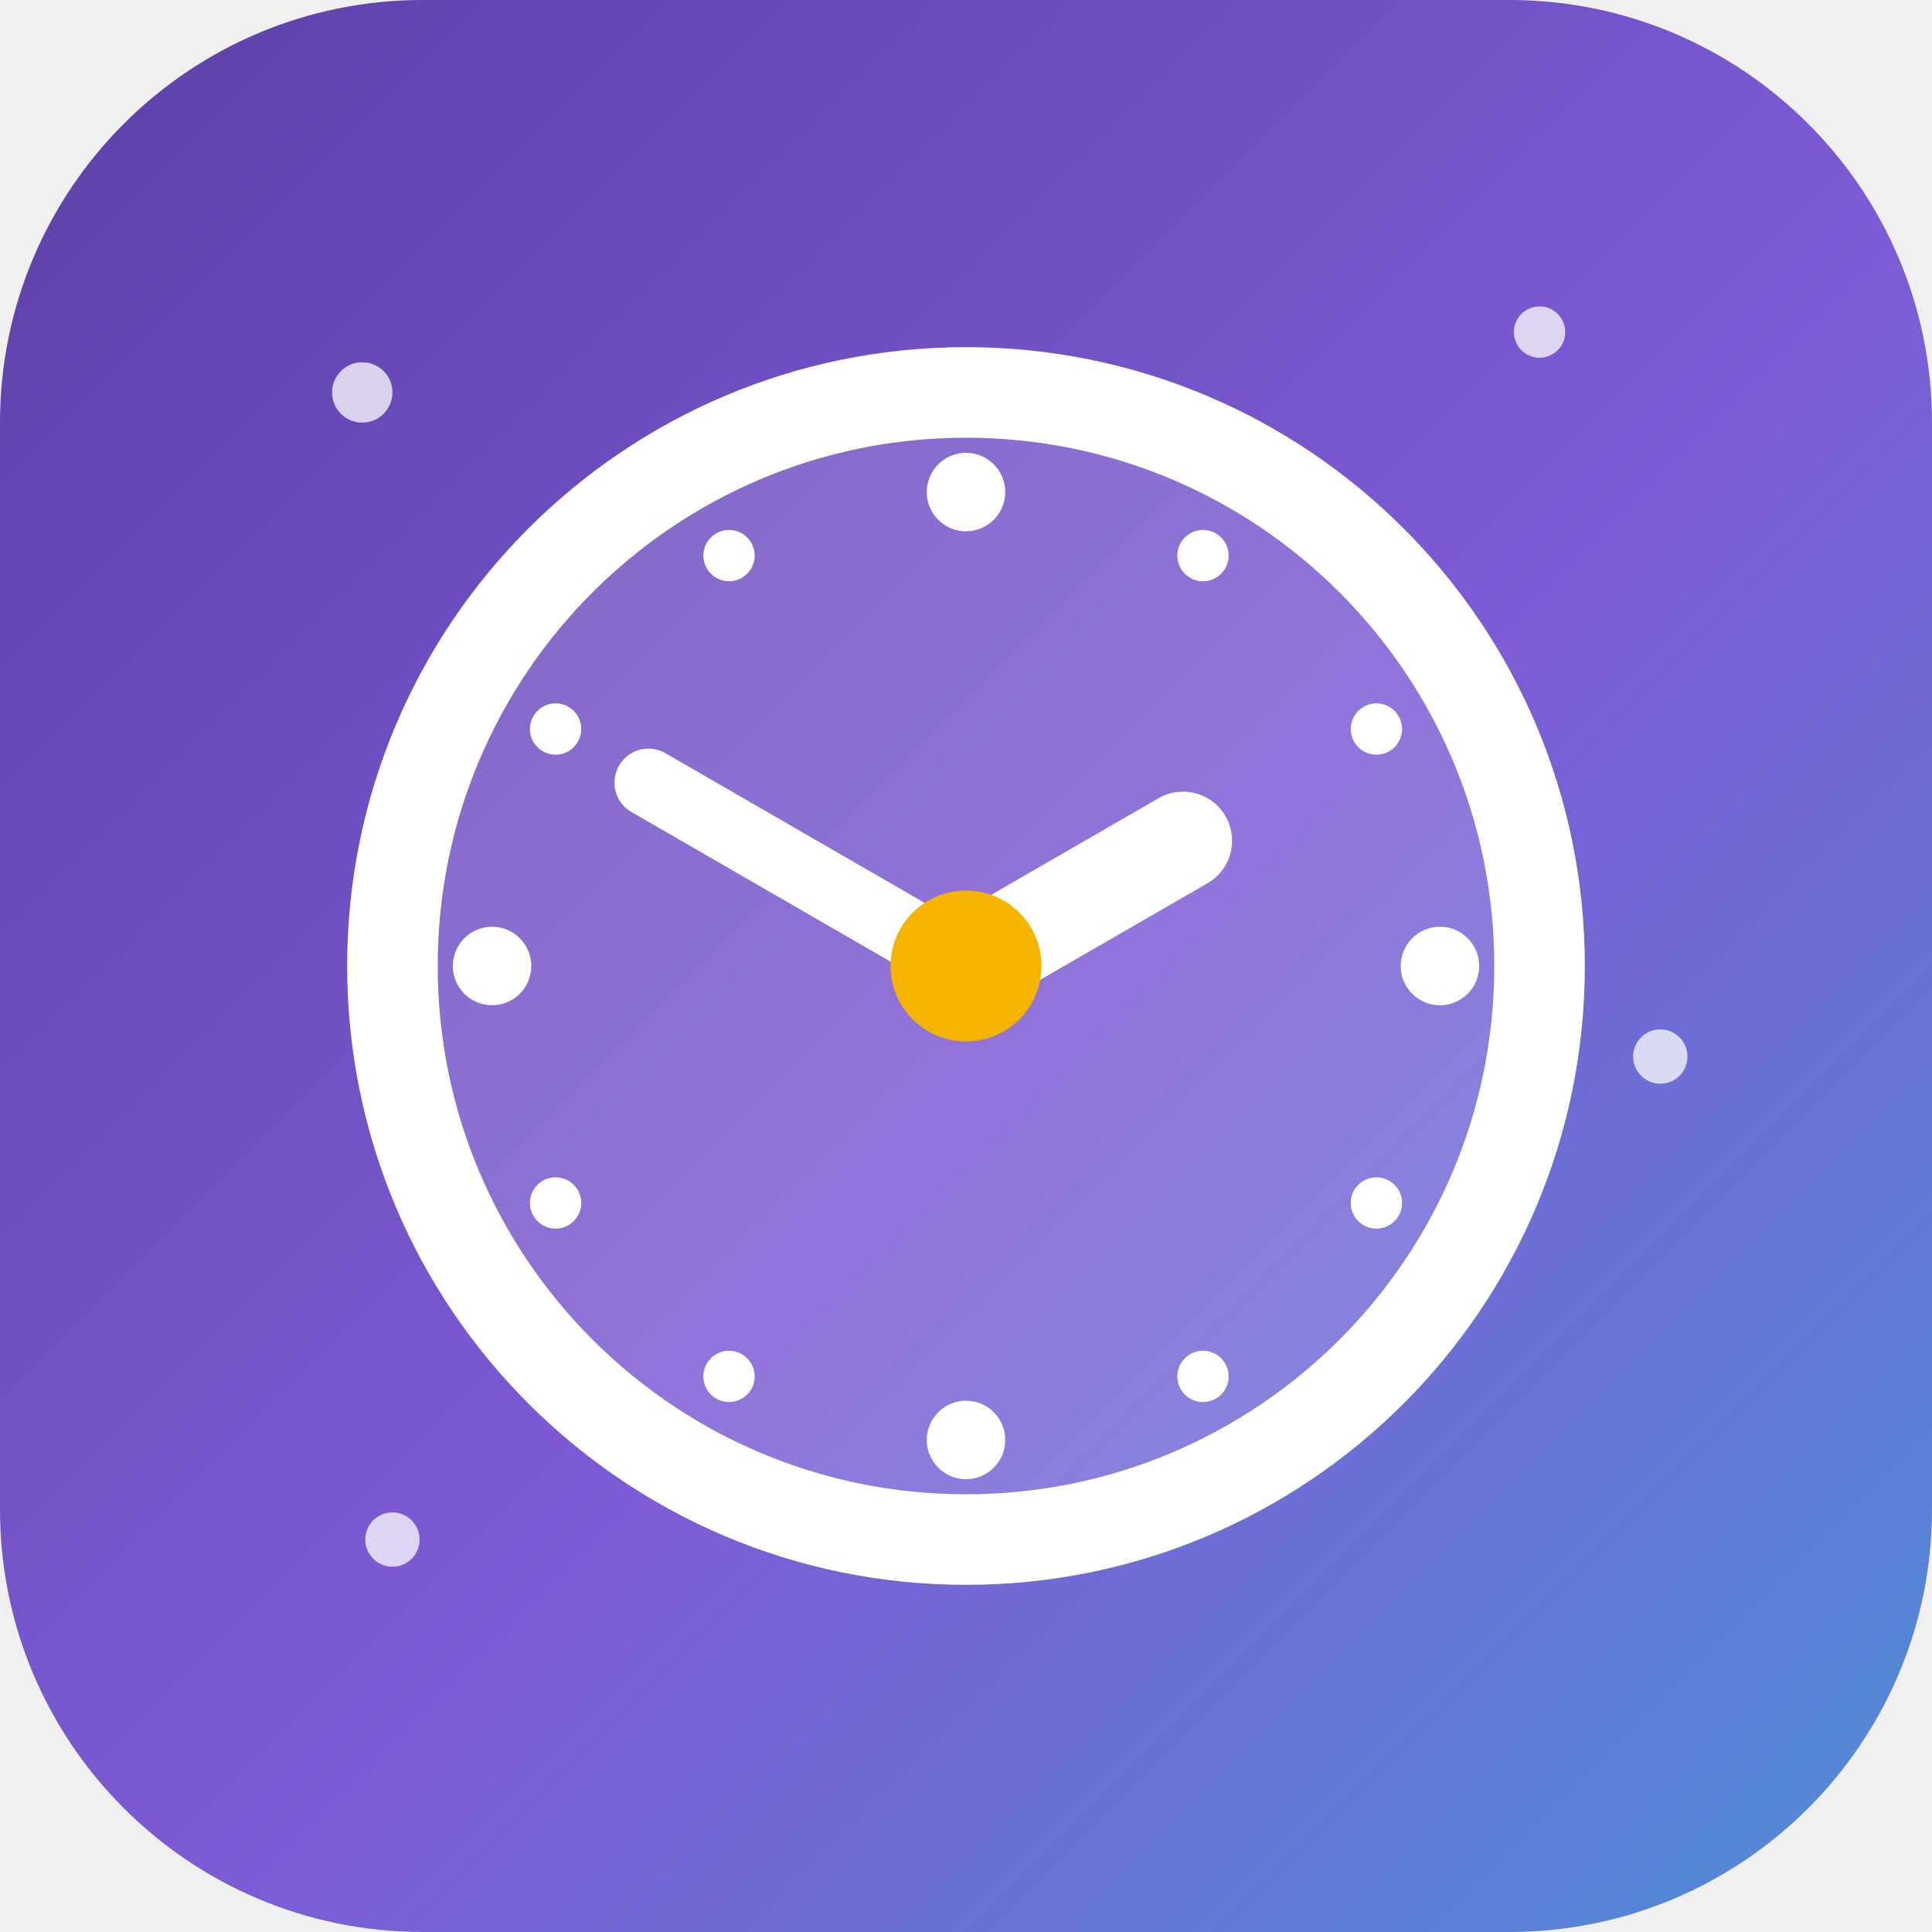
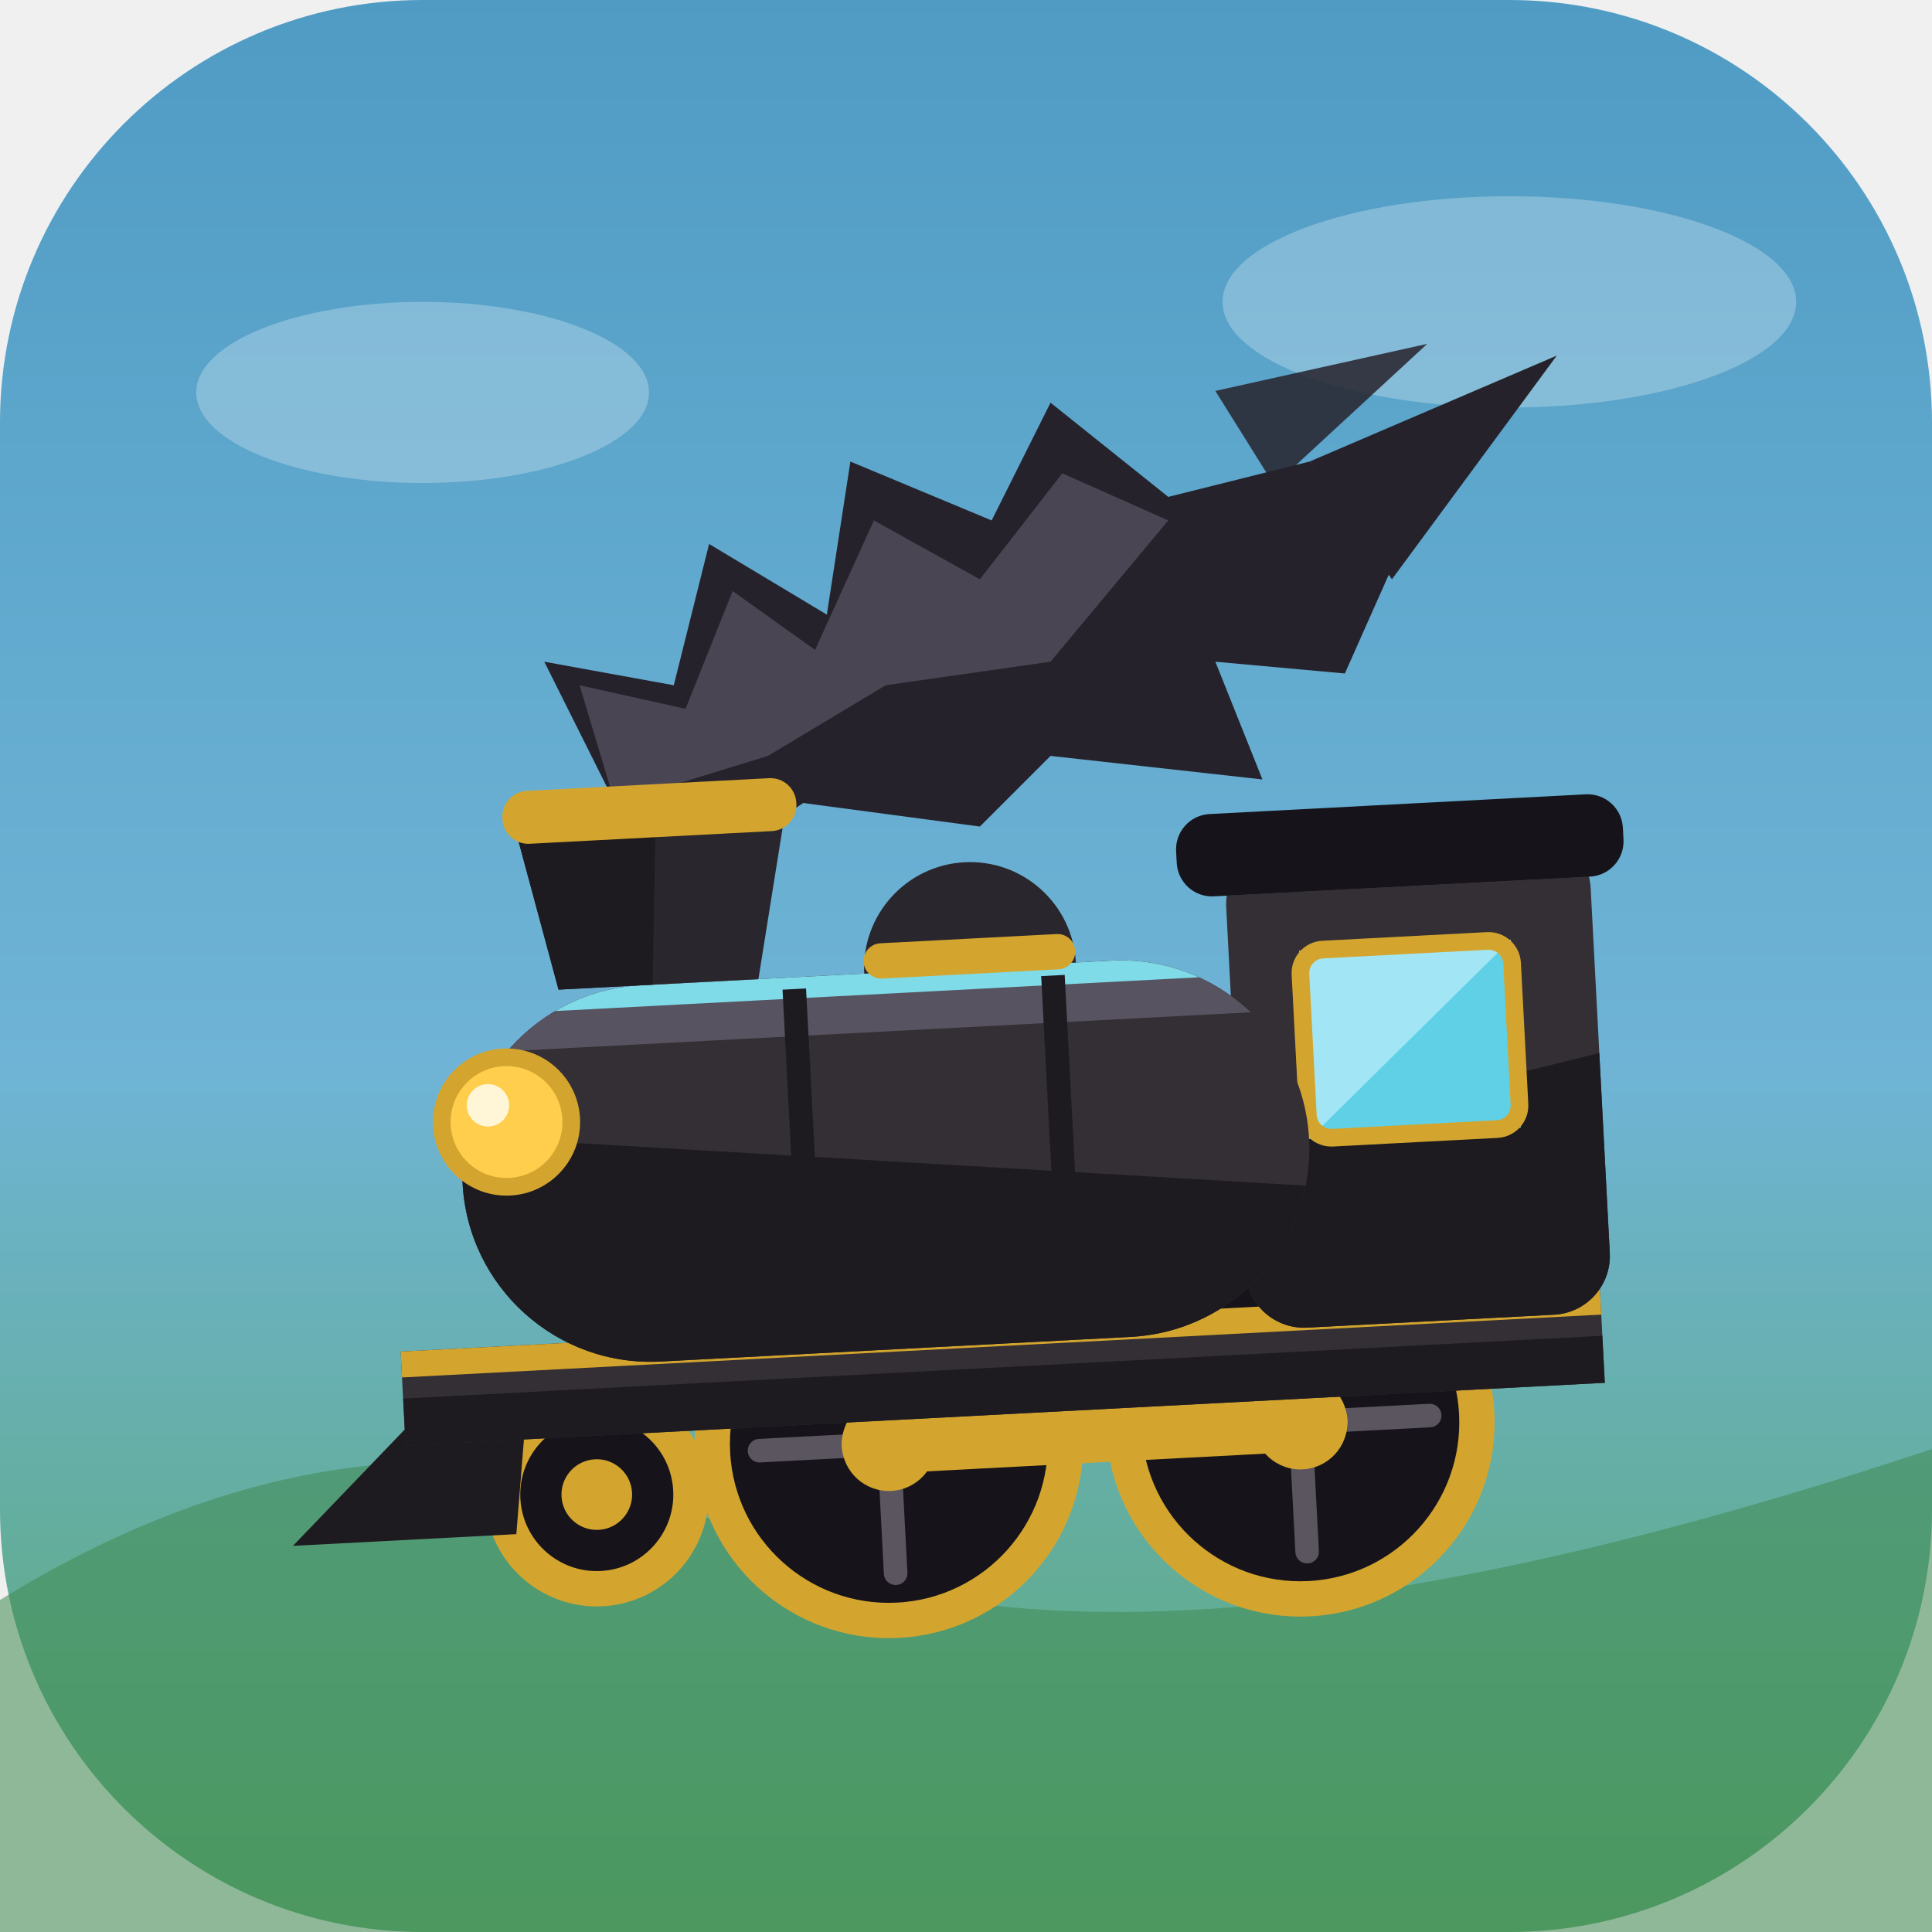
<svg xmlns="http://www.w3.org/2000/svg" viewBox="0 0 128 128">
  <defs>
-     <linearGradient id="g" x1="0" y1="0" x2="1" y2="1">
-       <stop offset="0" stop-color="#5b3fa6" />
-       <stop offset=".55" stop-color="#7e5bd6" />
-       <stop offset="1" stop-color="#4d8fd6" />
+     <linearGradient id="sky" x1="0" y1="0" x2="0" y2="1">
+       <stop offset="0" stop-color="#4f9bc4" />
+       <stop offset=".55" stop-color="#6fb4d6" />
+       <stop offset="1" stop-color="#5aa86d" />
    </linearGradient>
+     <clipPath id="boiler">
+       <rect x="20" y="54" width="72" height="32" rx="16" />
+     </clipPath>
+     <clipPath id="cab">
+       <rect x="86" y="45" width="31" height="41" rx="5" />
+     </clipPath>
  </defs>
-   <rect width="128" height="128" rx="28" fill="url(#g)" />
-   <g fill="#fff" opacity=".75">
-     <circle cx="24" cy="26" r="2" />
-     <circle cx="102" cy="22" r="1.7" />
-     <circle cx="110" cy="70" r="1.8" />
-     <circle cx="26" cy="102" r="1.8" />
+   <rect width="128" height="128" rx="28" fill="url(#sky)" />
+   <g fill="#fff" opacity=".26">
+     <ellipse cx="28" cy="26" rx="15" ry="6" />
+     <ellipse cx="100" cy="20" rx="19" ry="7" />
  </g>
-   <circle cx="64" cy="64" r="38" fill="#fff" fill-opacity=".16" stroke="#fff" stroke-width="6" />
-   <g fill="#fff">
-     <circle cx="64" cy="32.6" r="2.6" />
-     <circle cx="79.7" cy="36.81" r="1.7" />
-     <circle cx="91.19" cy="48.3" r="1.7" />
-     <circle cx="95.4" cy="64" r="2.6" />
-     <circle cx="91.19" cy="79.7" r="1.7" />
-     <circle cx="79.7" cy="91.19" r="1.7" />
-     <circle cx="64" cy="95.4" r="2.6" />
-     <circle cx="48.3" cy="91.19" r="1.7" />
-     <circle cx="36.81" cy="79.7" r="1.7" />
-     <circle cx="32.6" cy="64" r="2.6" />
-     <circle cx="36.81" cy="48.3" r="1.7" />
-     <circle cx="48.3" cy="36.81" r="1.7" />
+   <path d="M0 106q26-16 50-4t78-6v34H0z" fill="#3f8a52" opacity=".55" />
+   <g transform="translate(15,22) scale(0.78)">
+     <polygon fill="#26222b" points="33,40 27,28 38,30 41,18 51,24 53,11 65,16 70,6 80,14 92,11 99,20 95,29 84,28 88,38 70,36 64,42 49,40 43,44" />
+     <polygon fill="#4a4552" points="33,40 30,30 39,32 43,22 50,27 55,16 64,21 71,12 80,16 70,28 56,30 46,36" />
+     <polygon fill="#26222b" points="92,11 113,2 99,21" />
+     <polygon fill="#26222b" points="84,5 102,1 89,13" opacity=".85" />
+     <g transform="rotate(-3 64 70)">
+       <g stroke="#d4a52e" stroke-width="3">
+         <circle cx="30" cy="97" r="8" fill="#16141a" />
+         <circle cx="55" cy="94" r="15" fill="#16141a" />
+         <circle cx="90" cy="94" r="15" fill="#16141a" />
+       </g>
+       <g stroke="#5b5560" stroke-width="2" stroke-linecap="round">
+         <line x1="55" y1="83" x2="55" y2="105" />
+         <line x1="44" y1="94" x2="66" y2="94" />
+         <line x1="90" y1="83" x2="90" y2="105" />
+         <line x1="79" y1="94" x2="101" y2="94" />
+       </g>
+       <rect x="51" y="91.5" width="43" height="5" rx="2.5" fill="#d4a52e" />
+       <g fill="#d4a52e">
+         <circle cx="55" cy="94" r="4" />
+         <circle cx="90" cy="94" r="4" />
+         <circle cx="30" cy="97" r="3" />
+       </g>
+       <polygon points="20,85 4,100 23,100 25,85" fill="#1d1b20" />
+       <polygon points="14,84 116,84 116,92 14,92" fill="#332f34" />
+       <polygon points="14,88 116,88 116,92 14,92" fill="#1d1b20" />
+       <rect x="14" y="84" width="102" height="2.2" fill="#d4a52e" />
+       <g clip-path="url(#cab)">
+         <rect x="86" y="45" width="31" height="41" fill="#332f34" />
+         <polygon points="86,70 117,64 117,86 86,86" fill="#1d1b20" />
+         <rect x="86" y="45" width="31" height="4" fill="#585360" />
+       </g>
+       <rect x="82" y="42" width="38" height="7" rx="3" fill="#16141a" />
+       <polygon points="92,54 110,54 110,70 92,70" fill="#5fd0e6" />
+       <polygon points="92,54 110,54 92,70" fill="#bff0fb" opacity=".7" />
+       <rect x="92" y="54" width="18" height="16" rx="2" fill="none" stroke="#d4a52e" stroke-width="1.5" />
+       <g clip-path="url(#boiler)">
+         <rect x="20" y="54" width="72" height="32" fill="#332f34" />
+         <polygon points="20,66 92,74 92,86 20,86" fill="#1d1b20" />
+         <rect x="20" y="54" width="72" height="5" fill="#585360" />
+         <rect x="20" y="54" width="72" height="1.8" fill="#7fdbe8" />
+       </g>
+       <g stroke="#1d1b20" stroke-width="2">
+         <line x1="49" y1="55" x2="49" y2="85" />
+         <line x1="71" y1="55" x2="71" y2="85" />
+       </g>
+       <polygon points="29,54 46,54 49,40 26,40" fill="#2a262d" />
+       <polygon points="29,54 37,54 38,40 26,40" fill="#1d1b20" />
+       <rect x="25" y="37" width="25" height="4.5" rx="2.2" fill="#d4a52e" />
+       <path d="M55 54a9 9 0 0 1 18 0z" fill="#2a262d" />
+       <rect x="55" y="51.5" width="18" height="3" rx="1.5" fill="#d4a52e" />
+       <circle cx="24" cy="65" r="5.5" fill="#ffce4d" stroke="#d4a52e" stroke-width="1.5" />
+       <circle cx="22.5" cy="63.5" r="1.8" fill="#fff6d8" />
+     </g>
  </g>
-   <g stroke="#fff" stroke-linecap="round" fill="none">
-     <line x1="64" y1="64" x2="78.38" y2="55.7" stroke-width="6.5" />
-     <line x1="64" y1="64" x2="42.96" y2="51.85" stroke-width="4.5" />
-   </g>
-   <circle cx="64" cy="64" r="5" fill="#f4b400" />
</svg>
